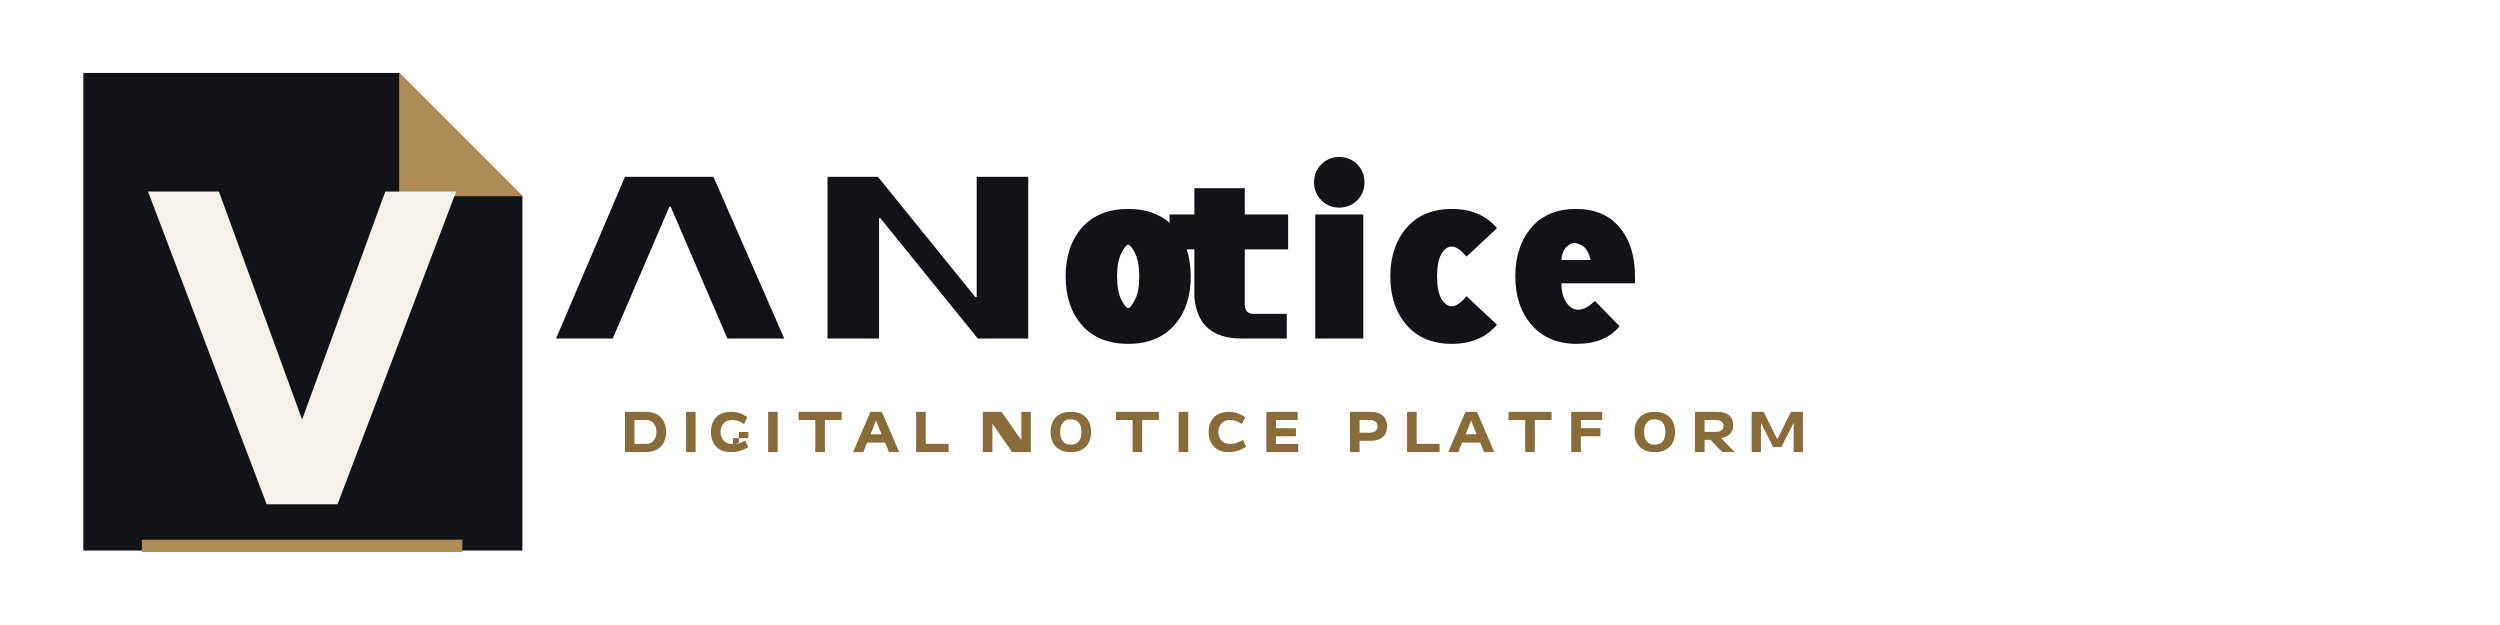
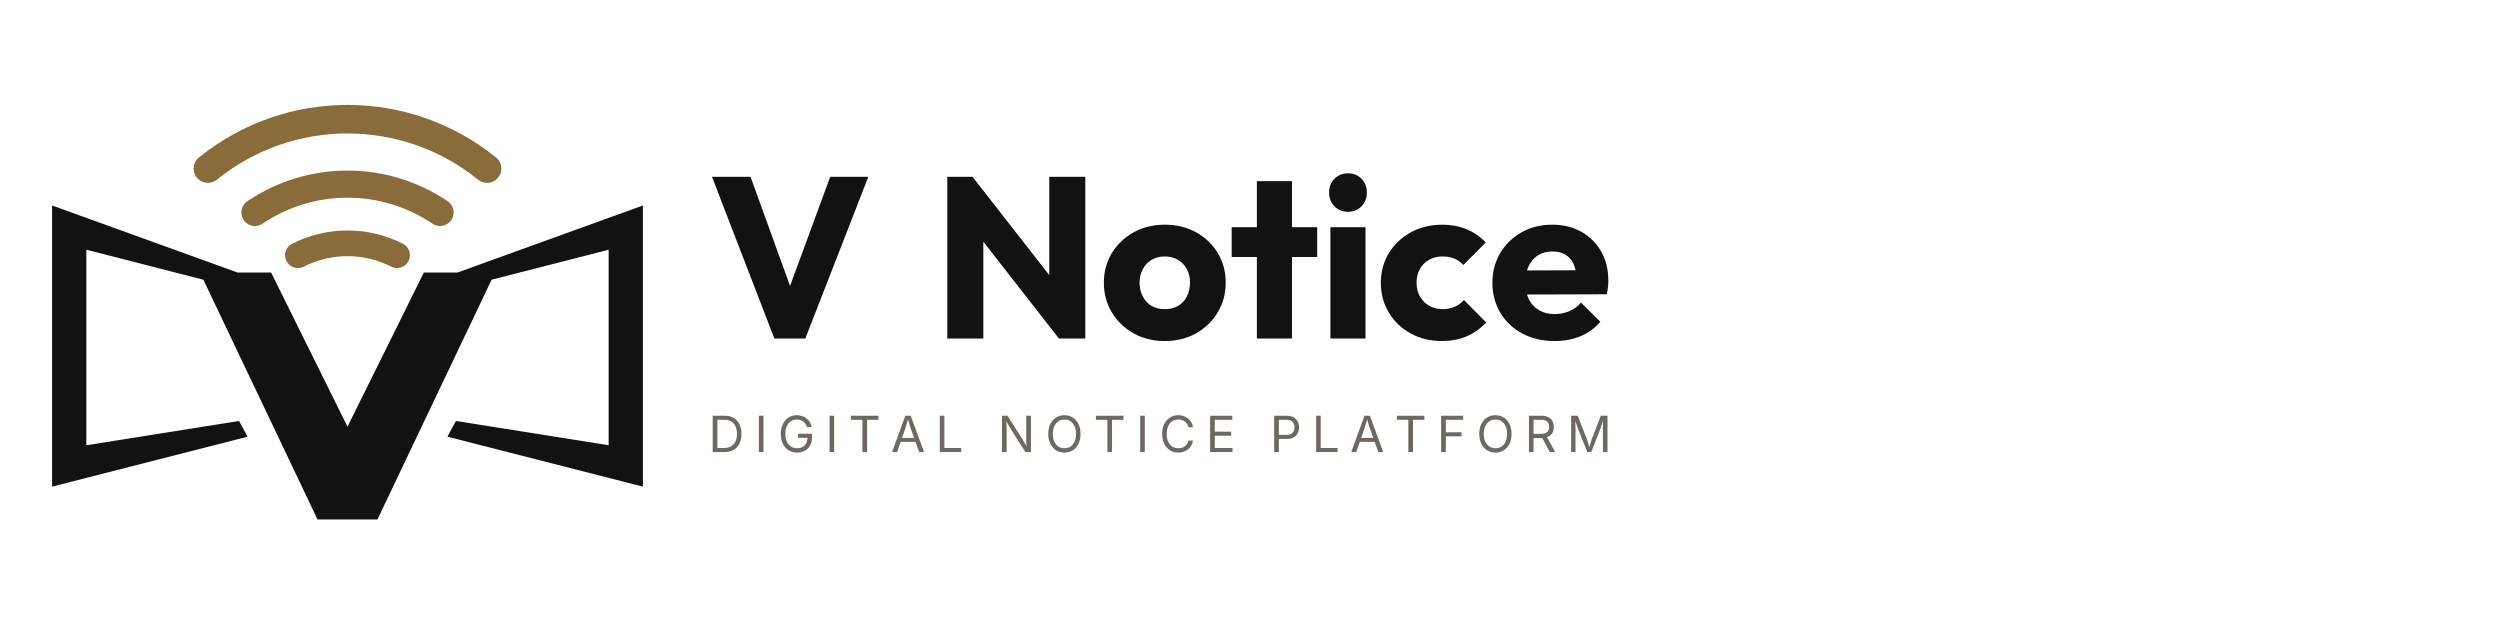
<svg xmlns="http://www.w3.org/2000/svg" viewBox="0 0 240 60" width="240" height="60">
-   <g transform="translate(8, 7) scale(0.1479) translate(-40, -35)">
-     <path d="M40 35 H245 L325 115 V345 H40 Z" fill="#111318" />
-     <path d="M245 35 V115 H325 Z" fill="#B08D57" />
-     <path d="M82 112 H128 L182 260 L236 112 H282 L205 315 H159 Z" fill="#F5F1E8" />
-     <path d="M82 342 H282" stroke="#B08D57" stroke-width="8" stroke-linecap="square" />
+   <g transform="translate(5, 10) scale(0.137)">
+     <path d="M 0 71 L 130 118 L 153.5 118 L 207 226 L 260.5 118 L 284 118 L 414 71 L 414 268 L 277 233 L 283 222 L 390 239 L 390 102 L 308 123 L 228 291 L 186 291 L 106 123 L 24 102 L 24 239 L 131 222 L 137 233 L 0 268 Z" fill="#131210" />
+     <g fill="none" stroke="#8A6B3A" stroke-linecap="round">
+       <path d="M 109.19 45.14 A 155.50 155.50 0 0 1 304.81 45.14" stroke-width="20" />
+       <path d="M 142.13 75.87 A 116.00 116.00 0 0 1 271.87 75.87" stroke-width="19" />
+       <path d="M 172.26 105.84 A 76.50 76.50 0 0 1 241.74 105.84" stroke-width="18" />
+     </g>
  </g>
-   <path d="M60 16.97 L68.49 16.97 L75.29 32.5 L69.83 32.5 L64.39 19.85 L64.26 19.85 L58.82 32.5 L53.38 32.5 Z M79.44 16.97 L84.28 16.97 L93.63 28.52 L93.76 28.52 L93.76 16.97 L98.71 16.97 L98.71 32.5 L93.87 32.5 L84.52 20.95 L84.39 20.95 L84.39 32.5 L79.44 32.5 Z M102.3 26.54 Q102.3 23.63 103.88 21.84 Q105.47 20.06 108.31 20.06 Q111.14 20.06 112.73 21.84 Q114.31 23.63 114.31 26.54 Q114.31 29.44 112.73 31.23 Q111.14 33.01 108.31 33.01 Q105.47 33.01 103.88 31.23 Q102.3 29.44 102.3 26.54 Z M107.24 26.54 Q107.24 27.99 107.66 28.79 Q108.08 29.58 108.31 29.58 Q108.53 29.58 108.95 28.79 Q109.37 27.99 109.37 26.54 Q109.37 25.08 108.95 24.28 Q108.53 23.49 108.31 23.49 Q108.08 23.49 107.66 24.28 Q107.24 25.08 107.24 26.54 Z M119.5 18.07 L119.5 20.59 L123.66 20.59 L123.66 23.94 L119.5 23.94 L119.5 29.2 Q119.5 30.13 120.32 30.13 L123.53 30.13 L123.53 32.5 L119.19 32.5 Q115.01 32.5 114.66 28.52 L114.66 23.94 L112.28 23.94 L112.28 20.59 L114.66 20.59 L114.66 18.07 Z M126.15 17.51 Q126.15 16.48 126.85 15.77 Q127.56 15.07 128.57 15.07 Q129.58 15.07 130.29 15.77 Q130.99 16.48 130.99 17.51 Q130.99 18.52 130.29 19.23 Q129.58 19.93 128.57 19.93 Q127.56 19.93 126.85 19.23 Q126.15 18.52 126.15 17.51 Z M126.26 20.59 L130.88 20.59 L130.88 32.5 L126.26 32.5 Z M133.47 26.54 Q133.47 23.68 135.03 21.87 Q136.6 20.06 139.37 20.06 Q142.17 20.06 143.71 21.91 L140.78 24.64 Q139.99 23.67 139.37 23.67 Q138.8 23.67 138.38 24.37 Q137.96 25.08 137.96 26.54 Q137.96 28 138.38 28.7 Q138.8 29.4 139.37 29.4 Q139.99 29.4 140.78 28.43 L143.71 31.17 Q142.17 33.01 139.37 33.01 Q136.6 33.01 135.03 31.2 Q133.47 29.39 133.47 26.54 Z M145.47 26.54 Q145.47 23.65 147.01 21.85 Q148.55 20.06 151.28 20.06 Q154.01 20.06 155.48 21.83 Q156.96 23.59 156.96 26.54 L156.96 27.2 L149.9 27.2 Q149.9 28.32 150.36 29.03 Q150.82 29.73 151.52 29.73 Q152.23 29.73 153.11 28.89 L155.48 31.32 Q154.08 33.01 151.37 33.01 Q148.64 33.01 147.06 31.22 Q145.47 29.42 145.47 26.54 Z M152.56 24.47 Q152.27 23.75 151.79 23.53 Q151.3 23.31 151.24 23.31 Q150.77 23.31 150.36 23.73 Q149.94 24.15 149.9 24.96 L152.69 24.96 Z" fill="#111318" />
-   <path d="M60 39.54 L62.01 39.54 Q62.91 39.54 63.43 40.06 Q63.95 40.57 63.95 41.47 L63.95 41.47 Q63.95 42.36 63.43 42.88 Q62.91 43.4 62.01 43.4 L60 43.4 Z M60.91 40.32 L60.91 42.61 L62.01 42.61 Q62.53 42.61 62.77 42.27 Q63.02 41.93 63.02 41.47 L63.02 41.47 Q63.02 41.01 62.77 40.66 Q62.53 40.32 62.01 40.32 Z M65.86 39.54 L66.78 39.54 L66.78 43.4 L65.86 43.4 Z M71.84 41.47 L71.84 42.06 L70.36 42.06 L70.36 42.62 Q70.66 42.62 70.97 42.54 Q71.28 42.46 71.55 42.29 L71.82 42.92 Q71.49 43.14 71.07 43.27 Q70.65 43.4 70.19 43.4 Q69.23 43.4 68.74 42.87 Q68.25 42.34 68.25 41.47 L68.25 41.47 Q68.25 40.6 68.74 40.07 Q69.23 39.54 70.19 39.54 Q70.63 39.54 71.02 39.67 Q71.41 39.8 71.74 40.05 L71.43 40.71 Q71.16 40.52 70.88 40.42 Q70.6 40.32 70.28 40.32 Q69.75 40.32 69.46 40.66 Q69.17 40.99 69.17 41.47 L69.17 41.47 Q69.17 41.95 69.46 42.28 Q69.75 42.62 70.28 42.62 L70.93 42.62 L70.93 41.47 Z M73.74 39.54 L74.66 39.54 L74.66 43.4 L73.74 43.4 Z M78.27 40.32 L76.67 40.32 L76.67 39.54 L80.8 39.54 L80.8 40.32 L79.19 40.32 L79.19 43.4 L78.27 43.4 Z M83.56 39.54 L84.66 39.54 L86.32 43.4 L85.34 43.4 L84.97 42.49 L83.24 42.49 L82.88 43.4 L81.9 43.4 Z M83.58 41.69 L84.63 41.69 L84.1 40.36 Z M87.95 39.54 L88.87 39.54 L88.87 42.61 L91.07 42.61 L91.07 43.4 L87.95 43.4 Z M96.16 39.54 L98.05 42.27 L98.05 39.54 L98.96 39.54 L98.96 43.4 L97.16 43.4 L95.27 40.67 L95.27 43.4 L94.35 43.4 L94.35 39.54 Z M100.86 41.47 Q100.86 40.6 101.35 40.07 Q101.84 39.54 102.8 39.54 Q103.76 39.54 104.25 40.07 Q104.74 40.6 104.74 41.47 L104.74 41.47 Q104.74 42.34 104.25 42.87 Q103.76 43.4 102.8 43.4 Q101.84 43.4 101.35 42.87 Q100.86 42.34 100.86 41.47 Z M101.78 41.47 Q101.78 42.06 102.04 42.38 Q102.31 42.69 102.8 42.69 Q103.29 42.69 103.56 42.38 Q103.82 42.06 103.82 41.47 L103.82 41.47 Q103.82 40.88 103.56 40.56 Q103.29 40.25 102.8 40.25 Q102.31 40.25 102.04 40.56 Q101.78 40.88 101.78 41.47 Z M108.73 40.32 L107.13 40.32 L107.13 39.54 L111.25 39.54 L111.25 40.32 L109.65 40.32 L109.65 43.4 L108.73 43.4 Z M113.15 39.54 L114.07 39.54 L114.07 43.4 L113.15 43.4 Z M116.03 41.47 Q116.03 40.6 116.53 40.07 Q117.03 39.54 117.98 39.54 Q118.42 39.54 118.81 39.67 Q119.2 39.8 119.53 40.05 L119.22 40.71 Q118.95 40.52 118.67 40.42 Q118.39 40.32 118.07 40.32 Q117.54 40.32 117.25 40.66 Q116.96 40.99 116.96 41.47 L116.96 41.47 Q116.96 41.95 117.25 42.28 Q117.54 42.62 118.07 42.62 Q118.4 42.62 118.7 42.52 Q119 42.42 119.32 42.23 L119.63 42.87 Q119.27 43.12 118.86 43.26 Q118.45 43.4 117.98 43.4 Q117.03 43.4 116.53 42.87 Q116.03 42.34 116.03 41.47 Z M121.57 39.54 L124.58 39.54 L124.58 40.32 L122.49 40.32 L122.49 41.11 L124.41 41.11 L124.41 41.88 L122.49 41.88 L122.49 42.62 L124.63 42.62 L124.63 43.4 L121.57 43.4 Z M129.6 39.54 L131.54 39.54 Q132.32 39.54 132.74 39.9 Q133.16 40.26 133.16 40.93 L133.16 40.93 Q133.16 41.6 132.74 41.96 Q132.32 42.32 131.54 42.32 L130.52 42.32 L130.52 43.4 L129.6 43.4 Z M130.52 40.32 L130.52 41.54 L131.47 41.54 Q131.84 41.54 132.04 41.38 Q132.24 41.22 132.24 40.93 L132.24 40.93 Q132.24 40.64 132.04 40.48 Q131.84 40.32 131.47 40.32 Z M135.08 39.54 L136 39.54 L136 42.61 L138.2 42.61 L138.2 43.4 L135.08 43.4 Z M140.68 39.54 L141.79 39.54 L143.45 43.4 L142.47 43.4 L142.1 42.49 L140.36 42.49 L140 43.4 L139.03 43.4 Z M140.71 41.69 L141.75 41.69 L141.23 40.36 Z M146.42 40.32 L144.82 40.32 L144.82 39.54 L148.95 39.54 L148.95 40.32 L147.34 40.32 L147.34 43.4 L146.42 43.4 Z M150.84 39.54 L153.81 39.54 L153.81 40.32 L151.76 40.32 L151.76 41.11 L153.64 41.11 L153.64 41.88 L151.76 41.88 L151.76 43.4 L150.84 43.4 Z M156.91 41.47 Q156.91 40.6 157.4 40.07 Q157.9 39.54 158.85 39.54 Q159.81 39.54 160.31 40.07 Q160.8 40.6 160.8 41.47 L160.8 41.47 Q160.8 42.34 160.31 42.87 Q159.81 43.4 158.85 43.4 Q157.9 43.4 157.4 42.87 Q156.91 42.34 156.91 41.47 Z M157.83 41.47 Q157.83 42.06 158.1 42.38 Q158.37 42.69 158.85 42.69 Q159.34 42.69 159.61 42.38 Q159.88 42.06 159.88 41.47 L159.88 41.47 Q159.88 40.88 159.61 40.56 Q159.34 40.25 158.85 40.25 Q158.37 40.25 158.1 40.56 Q157.83 40.88 157.83 41.47 Z M162.72 39.54 L164.84 39.54 Q165.59 39.54 165.99 39.87 Q166.39 40.2 166.39 40.83 L166.39 40.83 Q166.39 41.34 166.08 41.65 Q165.77 41.96 165.23 42.06 L166.53 43.4 L165.34 43.4 L164.21 42.23 L163.64 42.23 L163.64 43.4 L162.72 43.4 Z M163.64 40.32 L163.64 41.46 L164.69 41.46 Q165.04 41.46 165.25 41.32 Q165.46 41.18 165.46 40.89 L165.46 40.89 Q165.46 40.6 165.25 40.46 Q165.04 40.32 164.69 40.32 Z M168.16 39.54 L169.31 39.54 L170.62 42.17 L171.93 39.54 L173.08 39.54 L173.08 43.4 L172.19 43.4 L172.19 40.59 L171.01 42.92 L170.23 42.92 L169.05 40.59 L169.05 43.4 L168.16 43.4 Z" fill="#8A6B3A" />
+   <path d="M74.34 32.50 L68.35 16.97 L72.05 16.97 L76.60 29.53 L75.08 29.53 L79.70 16.97 L83.36 16.97 L77.31 32.50 Z M90.94 32.50 L90.94 16.97 L93.36 16.97 L94.40 20.07 L94.40 32.50 Z M101.66 32.50 L92.50 20.77 L93.36 16.97 L102.51 28.69 Z M101.66 32.50 L100.73 29.40 L100.73 16.97 L104.19 16.97 L104.19 32.50 Z M111.82 32.74 Q110.17 32.74 108.84 32.01 Q107.51 31.27 106.74 29.99 Q105.97 28.72 105.97 27.13 Q105.97 25.55 106.74 24.29 Q107.51 23.04 108.83 22.30 Q110.15 21.57 111.82 21.57 Q113.49 21.57 114.81 22.29 Q116.13 23.02 116.90 24.28 Q117.67 25.55 117.67 27.13 Q117.67 28.72 116.90 29.99 Q116.13 31.27 114.81 32.01 Q113.49 32.74 111.82 32.74 Z M111.82 29.68 Q112.54 29.68 113.09 29.37 Q113.64 29.05 113.94 28.46 Q114.24 27.88 114.24 27.13 Q114.24 26.38 113.93 25.82 Q113.62 25.26 113.08 24.94 Q112.54 24.62 111.82 24.62 Q111.11 24.62 110.56 24.94 Q110.01 25.26 109.71 25.83 Q109.40 26.41 109.40 27.15 Q109.40 27.88 109.71 28.46 Q110.01 29.05 110.56 29.37 Q111.11 29.68 111.82 29.68 Z M120.66 32.50 L120.66 17.39 L124.03 17.39 L124.03 32.50 Z M118.24 24.67 L118.24 21.81 L126.45 21.81 L126.45 24.67 Z M127.72 32.50 L127.72 21.81 L131.09 21.81 L131.09 32.50 Z M129.41 20.33 Q128.62 20.33 128.10 19.80 Q127.59 19.26 127.59 18.49 Q127.59 17.69 128.10 17.17 Q128.62 16.64 129.41 16.64 Q130.21 16.64 130.71 17.17 Q131.22 17.69 131.22 18.49 Q131.22 19.26 130.71 19.80 Q130.21 20.33 129.41 20.33 Z M138.43 32.74 Q136.78 32.74 135.44 32.02 Q134.10 31.29 133.33 30.01 Q132.56 28.74 132.56 27.15 Q132.56 25.55 133.34 24.28 Q134.12 23.02 135.46 22.29 Q136.80 21.57 138.48 21.57 Q139.73 21.57 140.77 22.00 Q141.82 22.42 142.63 23.28 L140.48 25.44 Q140.10 25.02 139.61 24.82 Q139.11 24.62 138.48 24.62 Q137.75 24.62 137.19 24.94 Q136.63 25.26 136.31 25.82 Q135.99 26.38 135.99 27.13 Q135.99 27.88 136.31 28.45 Q136.63 29.02 137.20 29.35 Q137.77 29.68 138.48 29.68 Q139.14 29.68 139.65 29.45 Q140.17 29.22 140.54 28.80 L142.68 30.96 Q141.84 31.84 140.79 32.29 Q139.73 32.74 138.43 32.74 Z M149.25 32.74 Q147.52 32.74 146.16 32.03 Q144.81 31.31 144.04 30.04 Q143.27 28.76 143.27 27.15 Q143.27 25.55 144.03 24.28 Q144.79 23.02 146.09 22.29 Q147.38 21.57 149.01 21.57 Q150.60 21.57 151.81 22.25 Q153.02 22.93 153.71 24.14 Q154.40 25.35 154.40 26.91 Q154.40 27.20 154.37 27.52 Q154.34 27.84 154.25 28.25 L145.03 28.28 L145.03 25.97 L152.82 25.94 L151.37 26.91 Q151.34 25.99 151.08 25.38 Q150.82 24.78 150.30 24.46 Q149.78 24.14 149.03 24.14 Q148.24 24.14 147.66 24.50 Q147.08 24.87 146.76 25.53 Q146.44 26.19 146.44 27.13 Q146.44 28.08 146.78 28.75 Q147.12 29.42 147.75 29.78 Q148.37 30.15 149.23 30.15 Q150.02 30.15 150.66 29.87 Q151.30 29.60 151.78 29.05 L153.63 30.89 Q152.84 31.82 151.72 32.28 Q150.60 32.74 149.25 32.74 Z" fill="#131210" />
+   <path d="M69.51 43.40 L68.67 43.40 L68.67 43.01 L69.48 43.01 Q69.91 43.01 70.19 42.84 Q70.47 42.68 70.61 42.38 Q70.75 42.07 70.75 41.65 Q70.75 41.23 70.61 40.93 Q70.47 40.63 70.20 40.46 Q69.93 40.30 69.53 40.30 L68.65 40.30 L68.65 39.91 L69.56 39.91 Q70.07 39.91 70.43 40.12 Q70.79 40.32 70.98 40.72 Q71.18 41.11 71.18 41.65 Q71.18 42.19 70.98 42.59 Q70.79 42.98 70.42 43.19 Q70.04 43.40 69.51 43.40 Z M68.87 39.91 L68.87 43.40 L68.42 43.40 L68.42 39.91 Z M73.29 39.91 L73.29 43.40 L72.85 43.40 L72.85 39.91 Z M76.52 43.45 Q76.06 43.45 75.70 43.23 Q75.35 43.01 75.16 42.61 Q74.96 42.21 74.96 41.66 Q74.96 41.10 75.16 40.70 Q75.35 40.30 75.70 40.08 Q76.05 39.86 76.49 39.86 Q76.77 39.86 77.01 39.94 Q77.25 40.02 77.44 40.18 Q77.63 40.33 77.76 40.54 Q77.88 40.75 77.93 41.00 L77.47 41.00 Q77.42 40.83 77.33 40.70 Q77.24 40.57 77.11 40.47 Q76.99 40.37 76.84 40.32 Q76.68 40.27 76.50 40.27 Q76.19 40.27 75.94 40.43 Q75.69 40.59 75.54 40.90 Q75.39 41.21 75.39 41.66 Q75.39 42.10 75.54 42.41 Q75.69 42.72 75.95 42.88 Q76.20 43.03 76.52 43.03 Q76.82 43.03 77.04 42.91 Q77.27 42.78 77.39 42.55 Q77.52 42.32 77.52 42.01 L77.65 42.03 L76.61 42.03 L76.61 41.64 L77.95 41.64 L77.95 42.03 Q77.95 42.46 77.77 42.78 Q77.58 43.10 77.26 43.27 Q76.94 43.45 76.52 43.45 Z M80.08 39.91 L80.08 43.40 L79.64 43.40 L79.64 39.91 Z M81.69 40.30 L81.69 39.91 L84.33 39.91 L84.33 40.30 L83.24 40.30 L83.24 43.40 L82.79 43.40 L82.79 40.30 Z M85.64 43.40 L86.91 39.91 L87.43 39.91 L88.71 43.40 L88.24 43.40 L87.50 41.33 Q87.43 41.14 87.34 40.85 Q87.25 40.56 87.13 40.12 L87.21 40.12 Q87.08 40.57 86.99 40.86 Q86.90 41.15 86.84 41.33 L86.12 43.40 Z M86.28 42.42 L86.28 42.04 L88.07 42.04 L88.07 42.42 Z M90.22 43.40 L90.22 39.91 L90.66 39.91 L90.66 43.01 L92.28 43.01 L92.28 43.40 Z M96.19 43.40 L96.19 39.91 L96.72 39.91 L98.14 42.14 Q98.20 42.23 98.27 42.36 Q98.35 42.50 98.45 42.67 Q98.54 42.84 98.63 43.04 L98.57 43.04 Q98.54 42.84 98.53 42.65 Q98.53 42.47 98.52 42.31 Q98.52 42.16 98.52 42.05 L98.52 39.91 L98.97 39.91 L98.97 43.40 L98.44 43.40 L97.17 41.41 Q97.08 41.27 97.00 41.13 Q96.91 40.98 96.80 40.78 Q96.68 40.58 96.52 40.29 L96.60 40.29 Q96.61 40.55 96.62 40.77 Q96.63 40.99 96.64 41.15 Q96.64 41.31 96.64 41.41 L96.64 43.40 Z M102.19 43.45 Q101.74 43.45 101.39 43.23 Q101.04 43.01 100.84 42.61 Q100.63 42.21 100.63 41.66 Q100.63 41.10 100.84 40.70 Q101.04 40.30 101.39 40.08 Q101.74 39.86 102.19 39.86 Q102.63 39.86 102.98 40.08 Q103.33 40.30 103.53 40.70 Q103.73 41.10 103.73 41.66 Q103.73 42.21 103.53 42.61 Q103.33 43.01 102.98 43.23 Q102.63 43.45 102.19 43.45 Z M102.19 43.03 Q102.50 43.03 102.75 42.88 Q103.00 42.72 103.15 42.41 Q103.30 42.10 103.30 41.66 Q103.30 41.21 103.15 40.90 Q103.00 40.59 102.75 40.43 Q102.50 40.27 102.19 40.27 Q101.87 40.27 101.62 40.43 Q101.37 40.59 101.22 40.90 Q101.07 41.21 101.07 41.66 Q101.07 42.10 101.22 42.41 Q101.37 42.72 101.62 42.88 Q101.87 43.03 102.19 43.03 Z M105.21 40.30 L105.21 39.91 L107.85 39.91 L107.85 40.30 L106.75 40.30 L106.75 43.40 L106.31 43.40 L106.31 40.30 Z M109.90 39.91 L109.90 43.40 L109.46 43.40 L109.46 39.91 Z M113.12 43.45 Q112.67 43.45 112.32 43.23 Q111.97 43.01 111.77 42.61 Q111.57 42.21 111.57 41.66 Q111.57 41.10 111.77 40.70 Q111.97 40.30 112.32 40.08 Q112.67 39.86 113.12 39.86 Q113.39 39.86 113.62 39.94 Q113.86 40.02 114.04 40.16 Q114.23 40.31 114.36 40.53 Q114.48 40.74 114.53 41.01 L114.08 41.01 Q114.05 40.83 113.96 40.69 Q113.87 40.55 113.74 40.46 Q113.61 40.37 113.45 40.32 Q113.29 40.27 113.12 40.27 Q112.81 40.27 112.55 40.43 Q112.30 40.59 112.15 40.90 Q112.01 41.21 112.01 41.66 Q112.01 42.10 112.15 42.41 Q112.30 42.72 112.56 42.88 Q112.81 43.03 113.12 43.03 Q113.29 43.03 113.45 42.99 Q113.61 42.94 113.74 42.85 Q113.87 42.75 113.96 42.62 Q114.05 42.48 114.08 42.30 L114.53 42.30 Q114.49 42.57 114.36 42.78 Q114.23 42.99 114.05 43.14 Q113.86 43.29 113.62 43.37 Q113.39 43.45 113.12 43.45 Z M116.17 43.40 L116.17 39.91 L118.30 39.91 L118.30 40.30 L116.62 40.30 L116.62 41.44 L118.19 41.44 L118.19 41.83 L116.62 41.83 L116.62 43.01 L118.32 43.01 L118.32 43.40 Z M122.32 43.40 L122.32 39.91 L123.52 39.91 Q123.93 39.91 124.19 40.06 Q124.45 40.21 124.58 40.46 Q124.71 40.71 124.71 41.02 Q124.71 41.33 124.58 41.58 Q124.45 41.84 124.19 41.99 Q123.93 42.14 123.52 42.14 L122.67 42.14 L122.67 41.75 L123.50 41.75 Q123.78 41.75 123.95 41.65 Q124.11 41.56 124.19 41.39 Q124.27 41.23 124.27 41.02 Q124.27 40.81 124.19 40.65 Q124.11 40.49 123.94 40.39 Q123.77 40.30 123.50 40.30 L122.77 40.30 L122.77 43.40 Z M126.35 43.40 L126.35 39.91 L126.79 39.91 L126.79 43.01 L128.41 43.01 L128.41 43.40 Z M129.72 43.40 L130.99 39.91 L131.51 39.91 L132.79 43.40 L132.32 43.40 L131.58 41.33 Q131.51 41.14 131.42 40.85 Q131.33 40.56 131.20 40.12 L131.29 40.12 Q131.16 40.57 131.07 40.86 Q130.98 41.15 130.92 41.33 L130.20 43.40 Z M130.36 42.42 L130.36 42.04 L132.15 42.04 L132.15 42.42 Z M134.10 40.30 L134.10 39.91 L136.74 39.91 L136.74 40.30 L135.65 40.30 L135.65 43.40 L135.20 43.40 L135.20 40.30 Z M138.35 43.40 L138.35 39.91 L140.46 39.91 L140.46 40.30 L138.80 40.30 L138.80 41.50 L140.31 41.50 L140.31 41.89 L138.80 41.89 L138.80 43.40 Z M143.56 43.45 Q143.11 43.45 142.76 43.23 Q142.41 43.01 142.21 42.61 Q142.01 42.21 142.01 41.66 Q142.01 41.10 142.21 40.70 Q142.41 40.30 142.76 40.08 Q143.11 39.86 143.56 39.86 Q144.01 39.86 144.36 40.08 Q144.71 40.30 144.91 40.70 Q145.11 41.10 145.11 41.66 Q145.11 42.21 144.91 42.61 Q144.71 43.01 144.36 43.23 Q144.01 43.45 143.56 43.45 Z M143.56 43.03 Q143.87 43.03 144.13 42.88 Q144.38 42.72 144.53 42.41 Q144.68 42.10 144.68 41.66 Q144.68 41.21 144.53 40.90 Q144.38 40.59 144.13 40.43 Q143.87 40.27 143.56 40.27 Q143.25 40.27 143.00 40.43 Q142.74 40.59 142.59 40.90 Q142.44 41.21 142.44 41.66 Q142.44 42.10 142.59 42.41 Q142.74 42.72 143.00 42.88 Q143.25 43.03 143.56 43.03 Z M146.78 43.40 L146.78 39.91 L147.97 39.91 Q148.38 39.91 148.64 40.05 Q148.91 40.19 149.04 40.43 Q149.16 40.67 149.16 40.99 Q149.16 41.30 149.04 41.54 Q148.91 41.78 148.64 41.91 Q148.38 42.05 147.97 42.05 L147.03 42.05 L147.03 41.65 L147.95 41.65 Q148.23 41.65 148.40 41.57 Q148.57 41.49 148.64 41.34 Q148.72 41.19 148.72 40.99 Q148.72 40.78 148.64 40.62 Q148.57 40.47 148.40 40.38 Q148.23 40.30 147.95 40.30 L147.22 40.30 L147.22 43.40 Z M148.78 43.40 L147.94 41.83 L148.44 41.83 L149.30 43.40 Z M150.83 43.40 L150.83 39.91 L151.46 39.91 L152.32 42.11 Q152.35 42.19 152.39 42.30 Q152.43 42.42 152.47 42.56 Q152.51 42.69 152.55 42.83 Q152.59 42.96 152.62 43.08 L152.53 43.08 Q152.56 42.97 152.60 42.84 Q152.64 42.70 152.68 42.57 Q152.72 42.43 152.76 42.31 Q152.80 42.19 152.83 42.11 L153.68 39.91 L154.32 39.91 L154.32 43.40 L153.88 43.40 L153.88 41.41 Q153.88 41.30 153.88 41.16 Q153.88 41.02 153.89 40.87 Q153.89 40.72 153.89 40.56 Q153.90 40.40 153.90 40.25 L153.94 40.25 Q153.89 40.42 153.83 40.58 Q153.78 40.75 153.72 40.91 Q153.67 41.06 153.62 41.19 Q153.58 41.32 153.54 41.41 L152.76 43.40 L152.38 43.40 L151.59 41.41 Q151.55 41.32 151.51 41.20 Q151.46 41.07 151.41 40.92 Q151.36 40.77 151.30 40.60 Q151.25 40.43 151.19 40.25 L151.23 40.25 Q151.23 40.39 151.24 40.54 Q151.24 40.69 151.24 40.85 Q151.25 41.00 151.25 41.15 Q151.25 41.29 151.25 41.41 L151.25 43.40 Z" fill="#6E685F" />
</svg>
